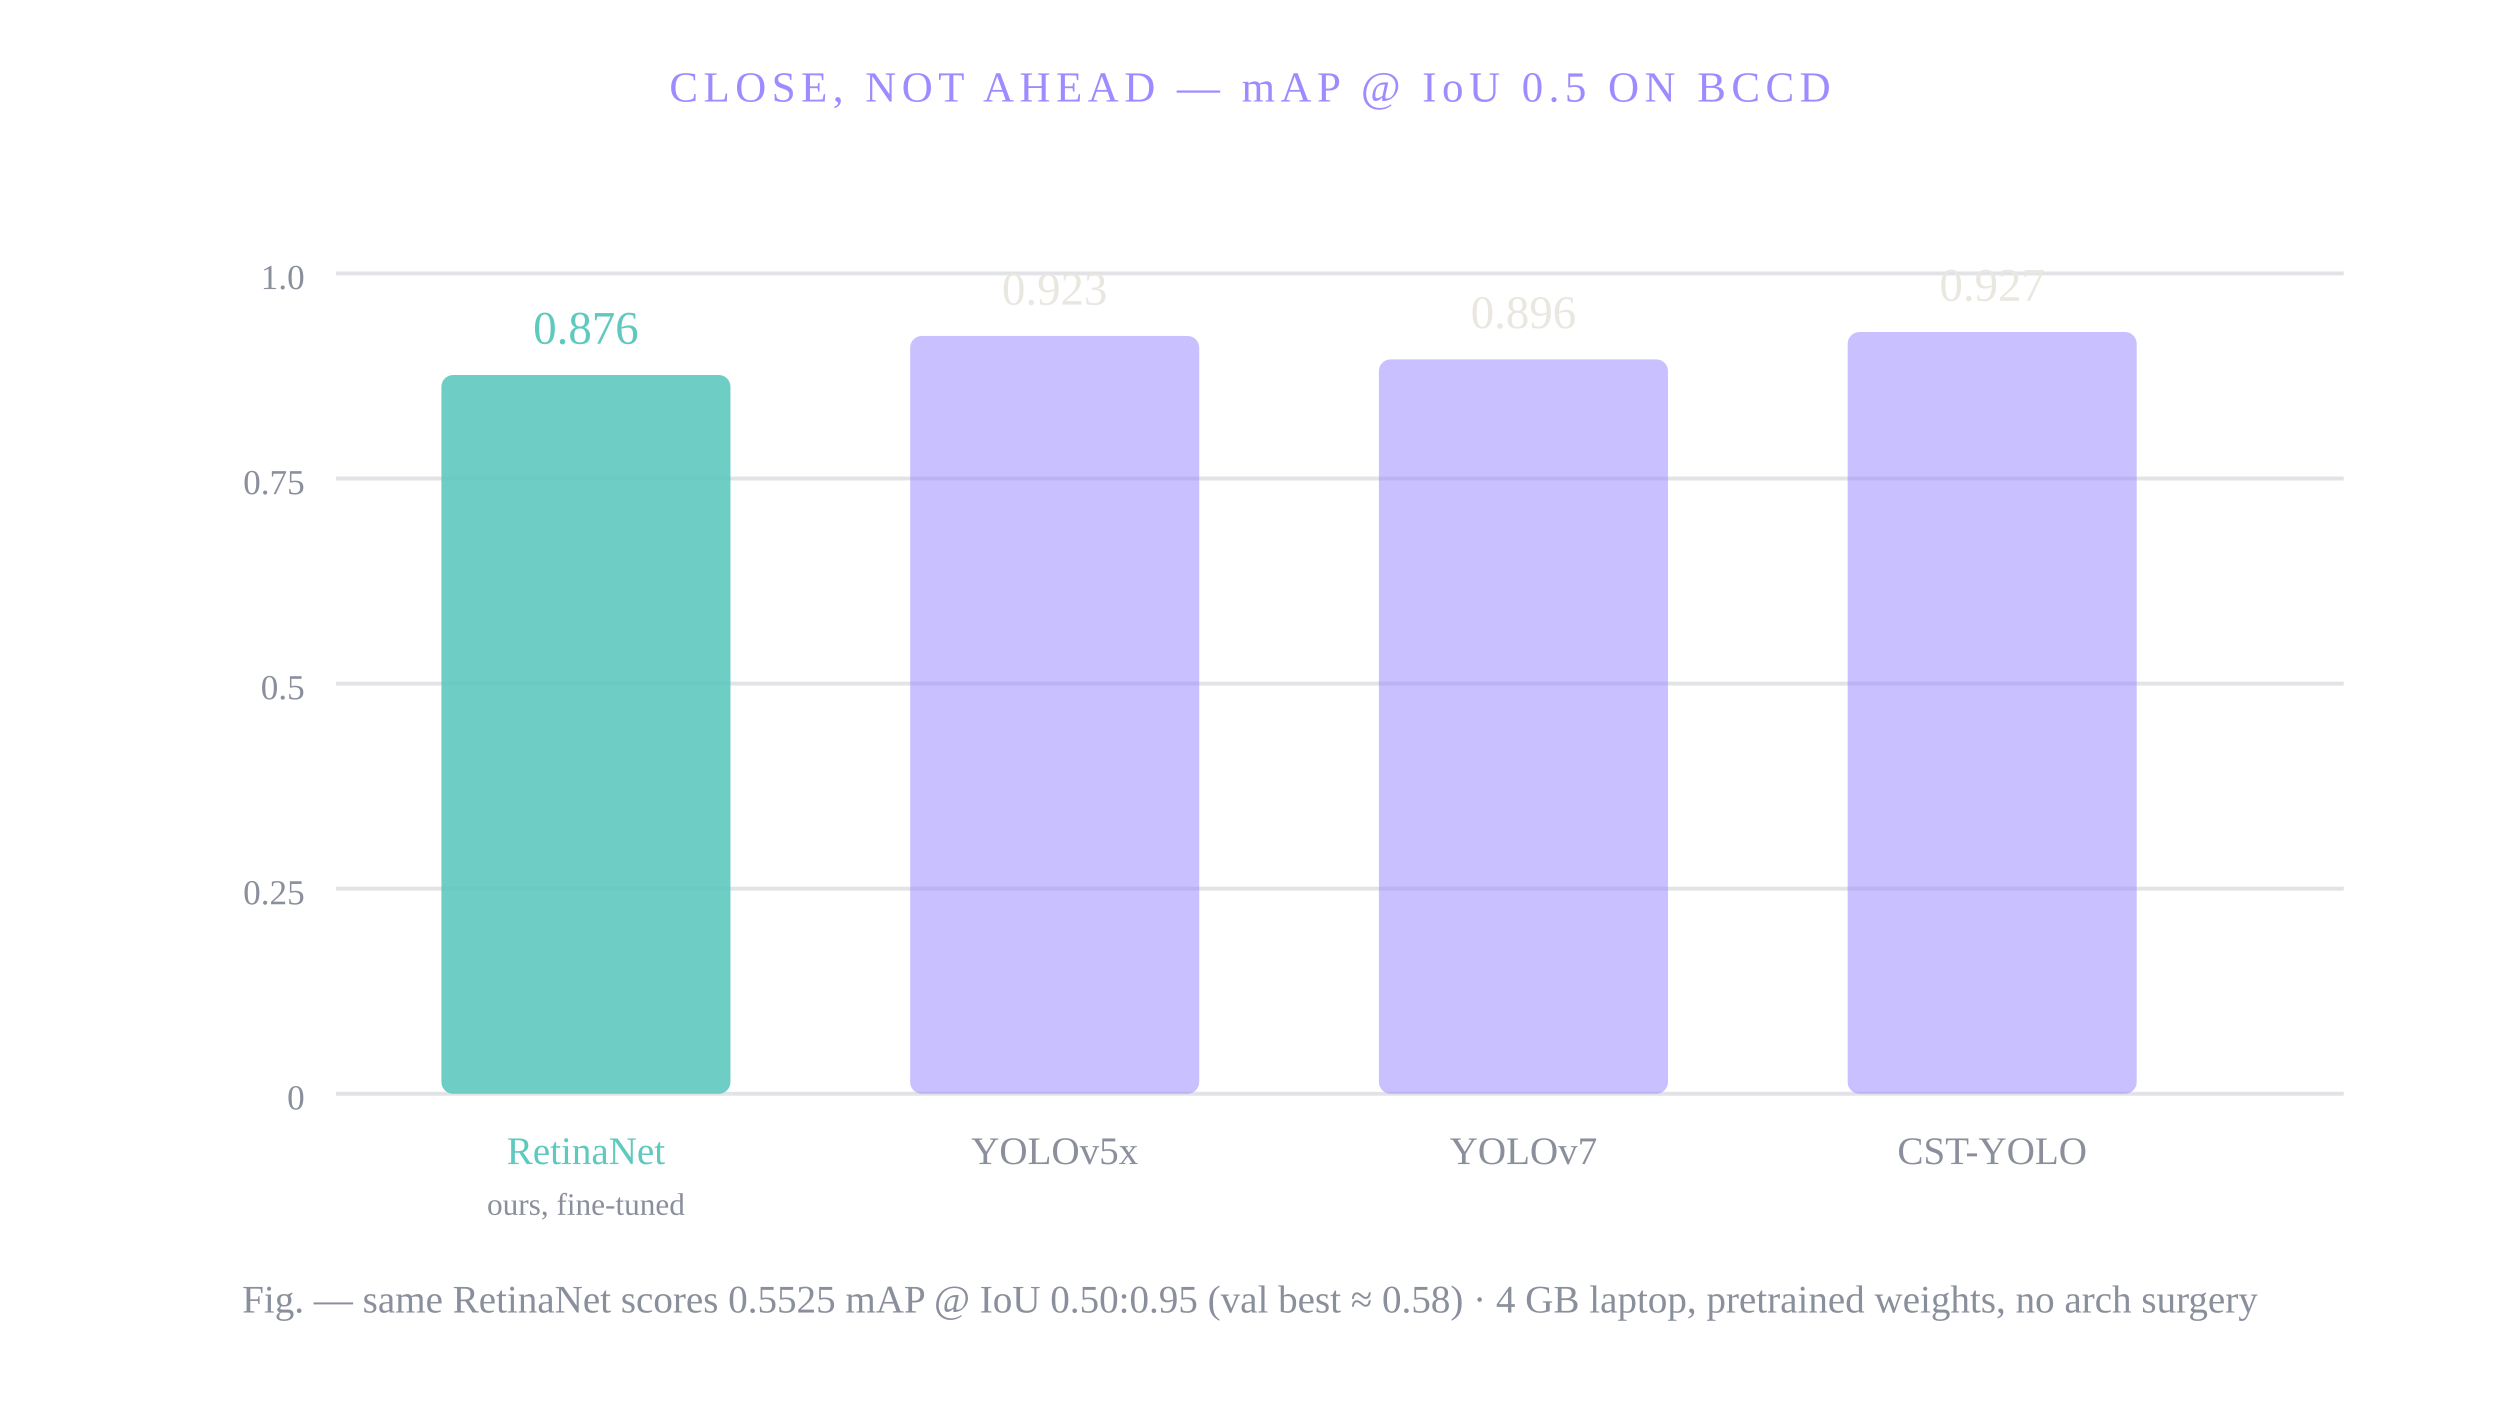
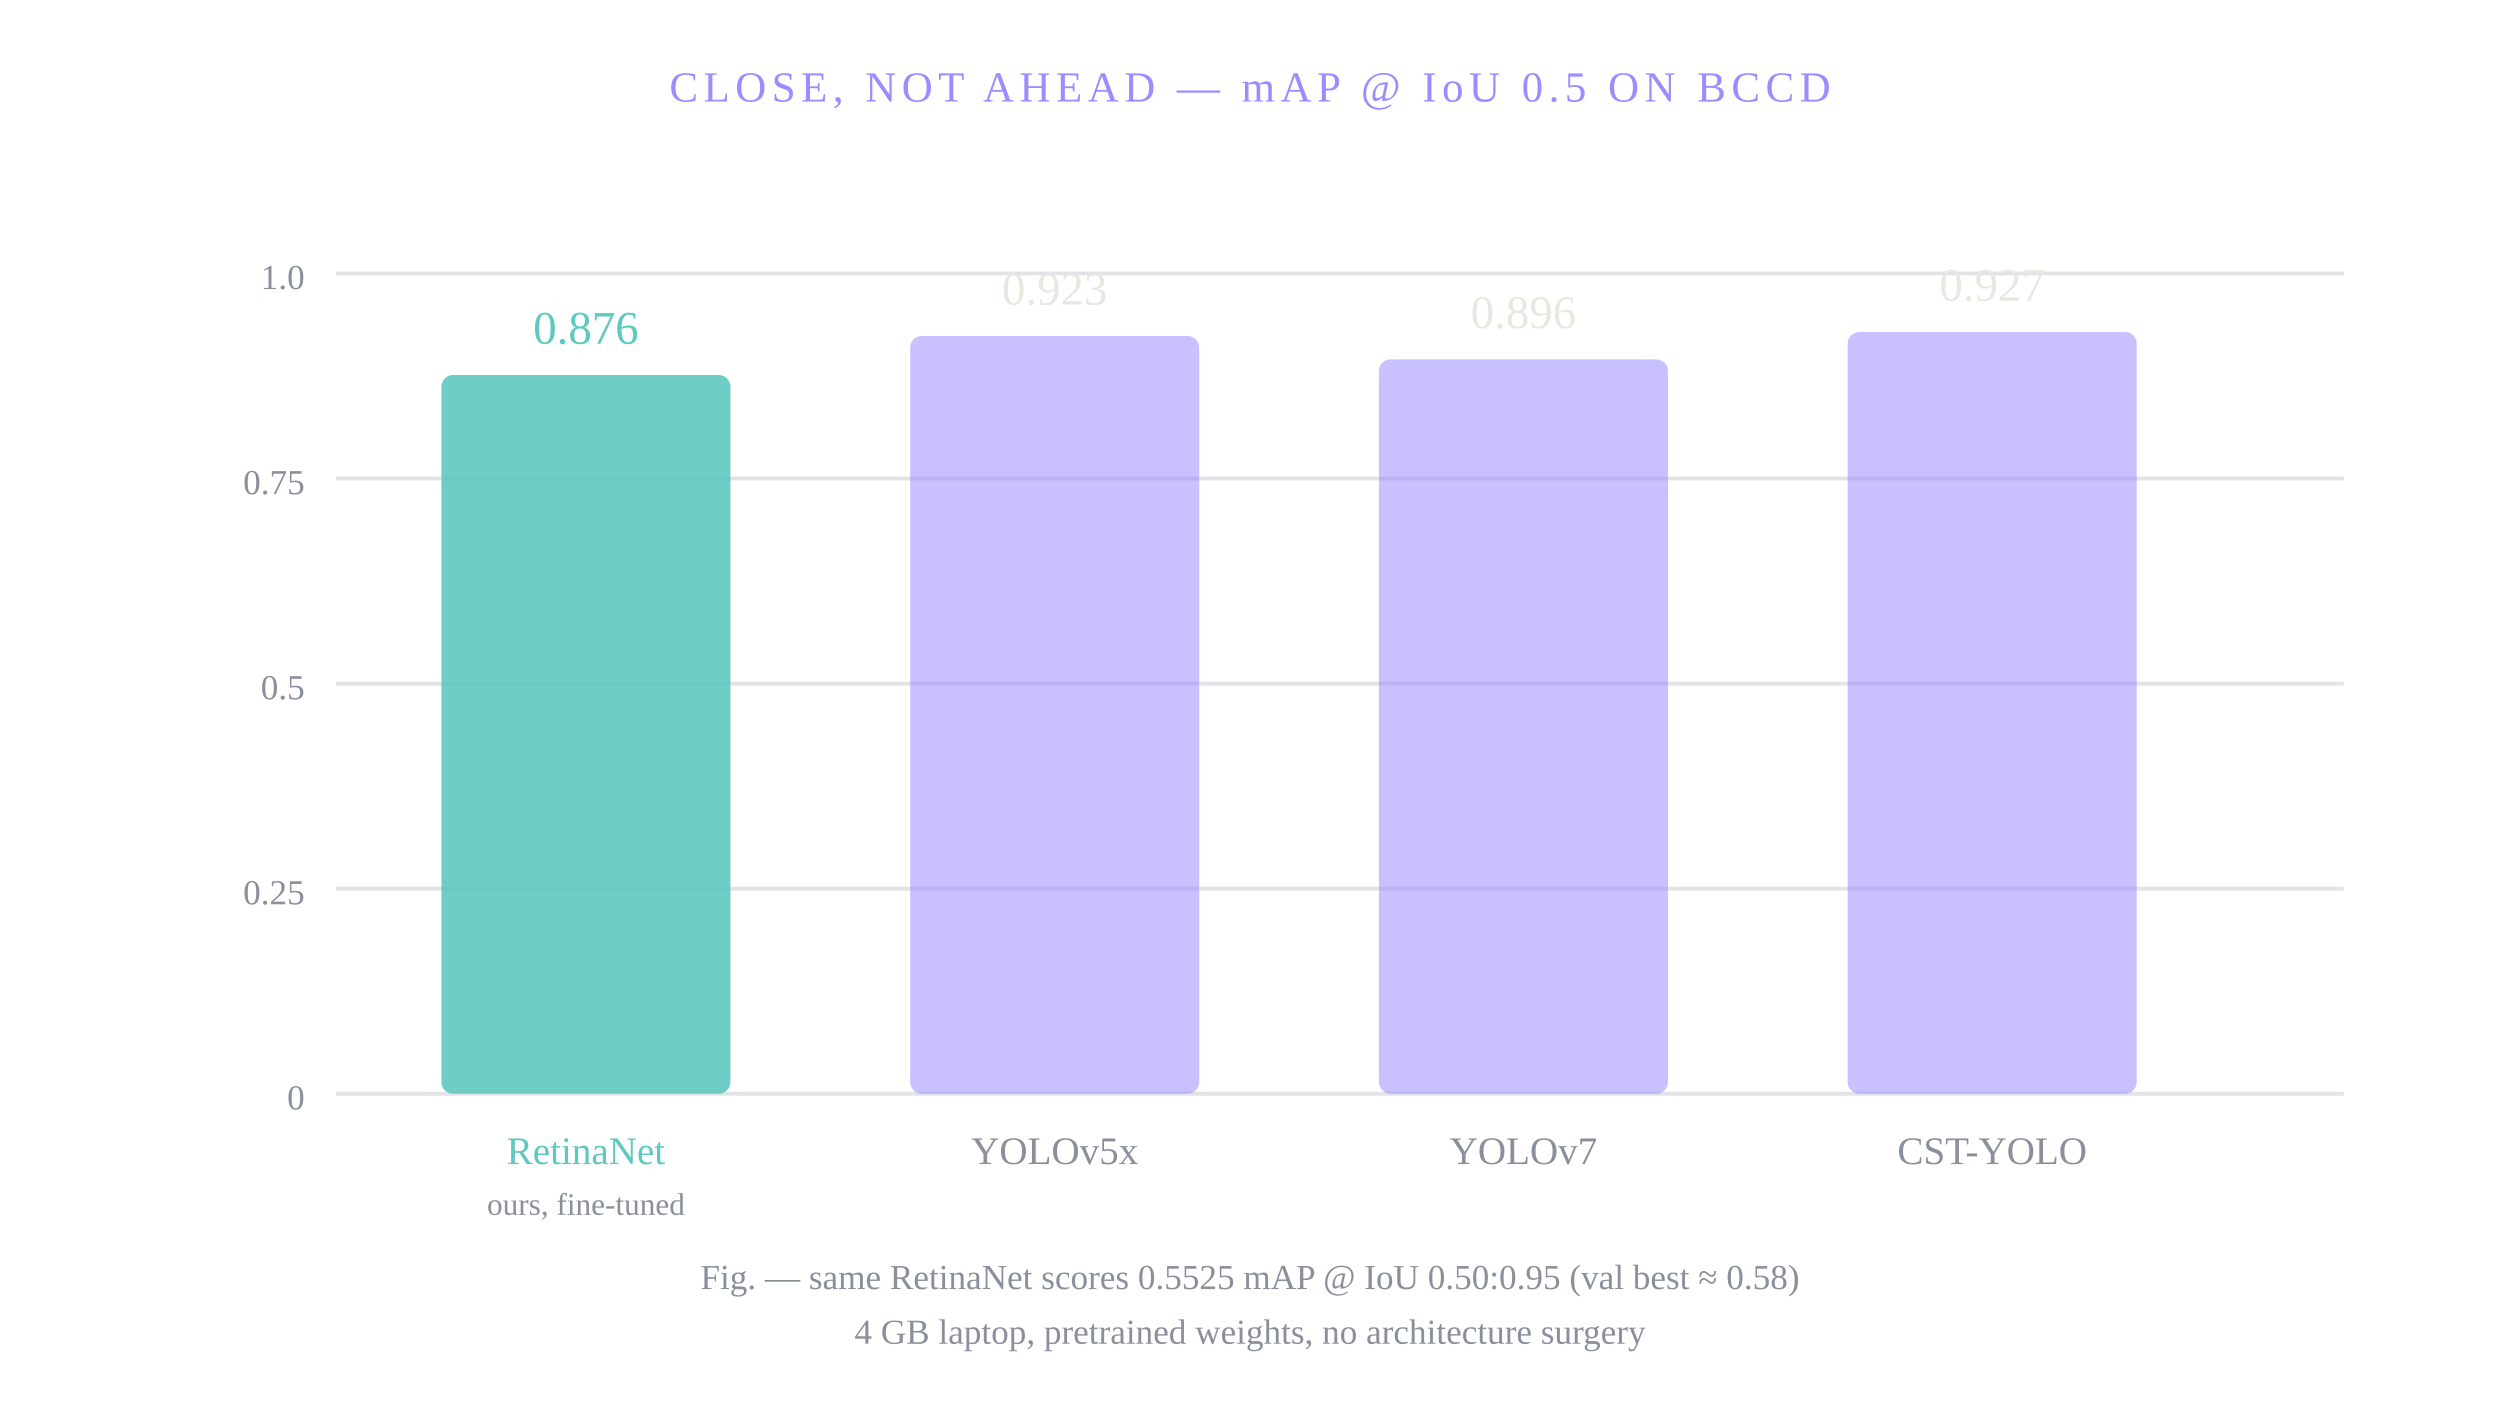
<svg xmlns="http://www.w3.org/2000/svg" viewBox="0 0 640 360" role="img" aria-labelledby="bcd-c-title bcd-c-desc">
  <style>
    @keyframes bcd-c-grow { from{transform:scaleY(0)} to{transform:scaleY(1)} }
    .bcd-c-bar{transform-box:fill-box;transform-origin:50% 100%;animation:bcd-c-grow 1.4s cubic-bezier(.2,.7,.3,1) both}
    .bcd-c-b2{animation-delay:.15s}.bcd-c-b3{animation-delay:.3s}.bcd-c-b4{animation-delay:.45s}
    @keyframes bcd-c-fade{ from{opacity:0} to{opacity:1} }
    .bcd-c-lbl{animation:bcd-c-fade 1s ease-out 1s both}
    @media (prefers-reduced-motion: reduce){ *{animation:none!important} .bcd-c-bar{transform:none} .bcd-c-lbl{opacity:1} }
  </style>
  <g style="font-family: var(--font-mono,'IBM Plex Mono',ui-monospace,monospace)" fill="var(--color-ink,#e9e7e0)">
    <text x="320" y="26" text-anchor="middle" font-size="11" letter-spacing="1.4" fill="var(--color-q1,#9d8cff)">CLOSE, NOT AHEAD — mAP @ IoU 0.5 ON BCCD</text>
    <g stroke="var(--color-muted,#8a8f9c)" stroke-width="1" opacity=".25">
      <line x1="86" y1="70" x2="600" y2="70" />
      <line x1="86" y1="122.5" x2="600" y2="122.5" />
      <line x1="86" y1="175" x2="600" y2="175" />
      <line x1="86" y1="227.5" x2="600" y2="227.5" />
      <line x1="86" y1="280" x2="600" y2="280" />
    </g>
    <g font-size="9" fill="var(--color-muted,#8a8f9c)" text-anchor="end">
      <text x="78" y="74">1.0</text>
      <text x="78" y="126.5">0.75</text>
      <text x="78" y="179">0.5</text>
      <text x="78" y="231.5">0.25</text>
      <text x="78" y="284">0</text>
    </g>
    <rect class="bcd-c-bar" x="113" y="96" width="74" height="184" rx="3" fill="var(--color-q0,#5fc9bf)" fill-opacity=".9" />
    <rect class="bcd-c-bar bcd-c-b2" x="233" y="86" width="74" height="194" rx="3" fill="var(--color-q1,#9d8cff)" fill-opacity=".55" />
    <rect class="bcd-c-bar bcd-c-b3" x="353" y="92" width="74" height="188" rx="3" fill="var(--color-q1,#9d8cff)" fill-opacity=".55" />
    <rect class="bcd-c-bar bcd-c-b4" x="473" y="85" width="74" height="195" rx="3" fill="var(--color-q1,#9d8cff)" fill-opacity=".55" />
    <g class="bcd-c-lbl" text-anchor="middle" font-size="12">
      <text x="150" y="88" fill="var(--color-q0,#5fc9bf)">0.876</text>
      <text x="270" y="78" fill="var(--color-ink,#e9e7e0)">0.923</text>
      <text x="390" y="84" fill="var(--color-ink,#e9e7e0)">0.896</text>
      <text x="510" y="77" fill="var(--color-ink,#e9e7e0)">0.927</text>
    </g>
    <g text-anchor="middle" font-size="10">
      <text x="150" y="298" fill="var(--color-q0,#5fc9bf)">RetinaNet</text>
      <text x="150" y="311" font-size="8" fill="var(--color-muted,#8a8f9c)">ours, fine-tuned</text>
      <text x="270" y="298" fill="var(--color-muted,#8a8f9c)">YOLOv5x</text>
      <text x="390" y="298" fill="var(--color-muted,#8a8f9c)">YOLOv7</text>
      <text x="510" y="298" fill="var(--color-muted,#8a8f9c)">CST-YOLO</text>
    </g>
-     <text x="320" y="336" text-anchor="middle" font-size="10" fill="var(--color-muted,#8a8f9c)">Fig. — same RetinaNet scores 0.5525 mAP @ IoU 0.50:0.95 (val best ≈ 0.58) · 4 GB laptop, pretrained weights, no arch surgery</text>
+     <text x="320" y="330" text-anchor="middle" font-size="9" fill="var(--color-muted,#8a8f9c)">Fig. — same RetinaNet scores 0.5525 mAP @ IoU 0.50:0.95 (val best ≈ 0.58)</text>
+     <text x="320" y="344" text-anchor="middle" font-size="9" fill="var(--color-muted,#8a8f9c)">4 GB laptop, pretrained weights, no architecture surgery</text>
  </g>
</svg>
